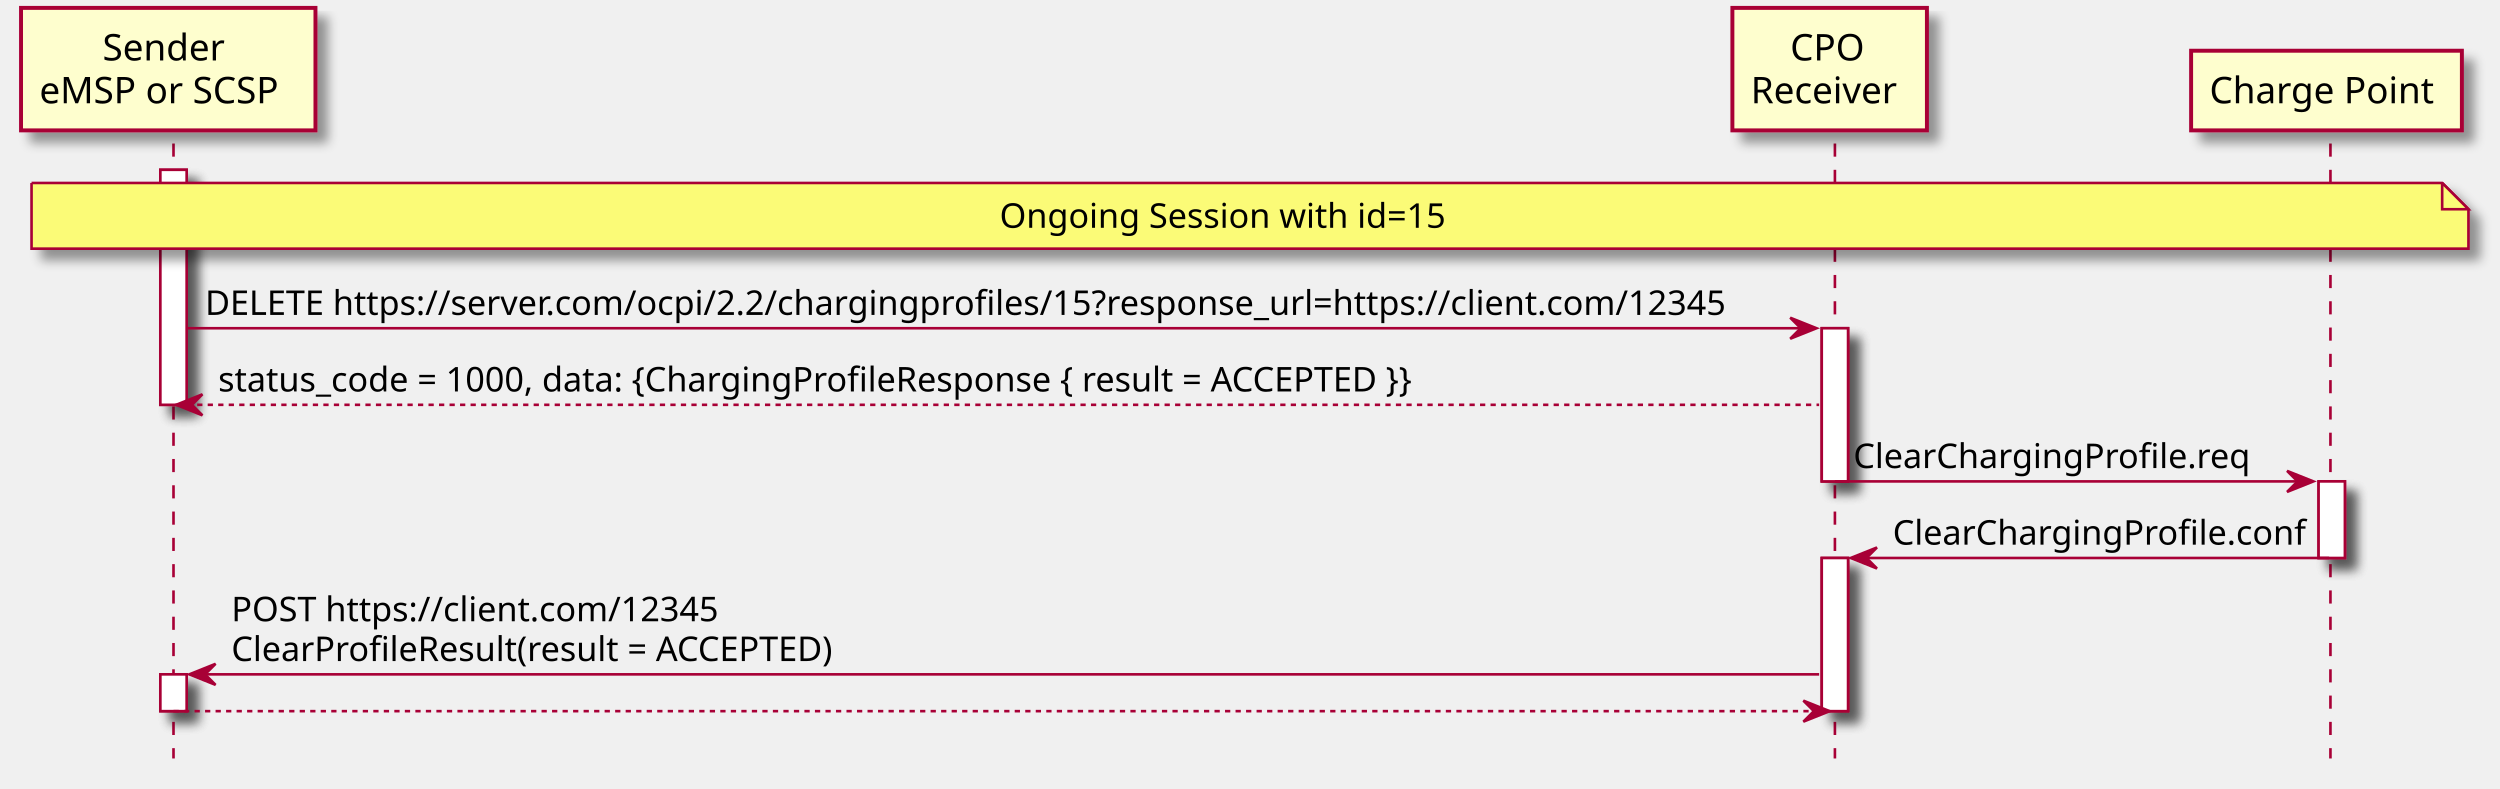
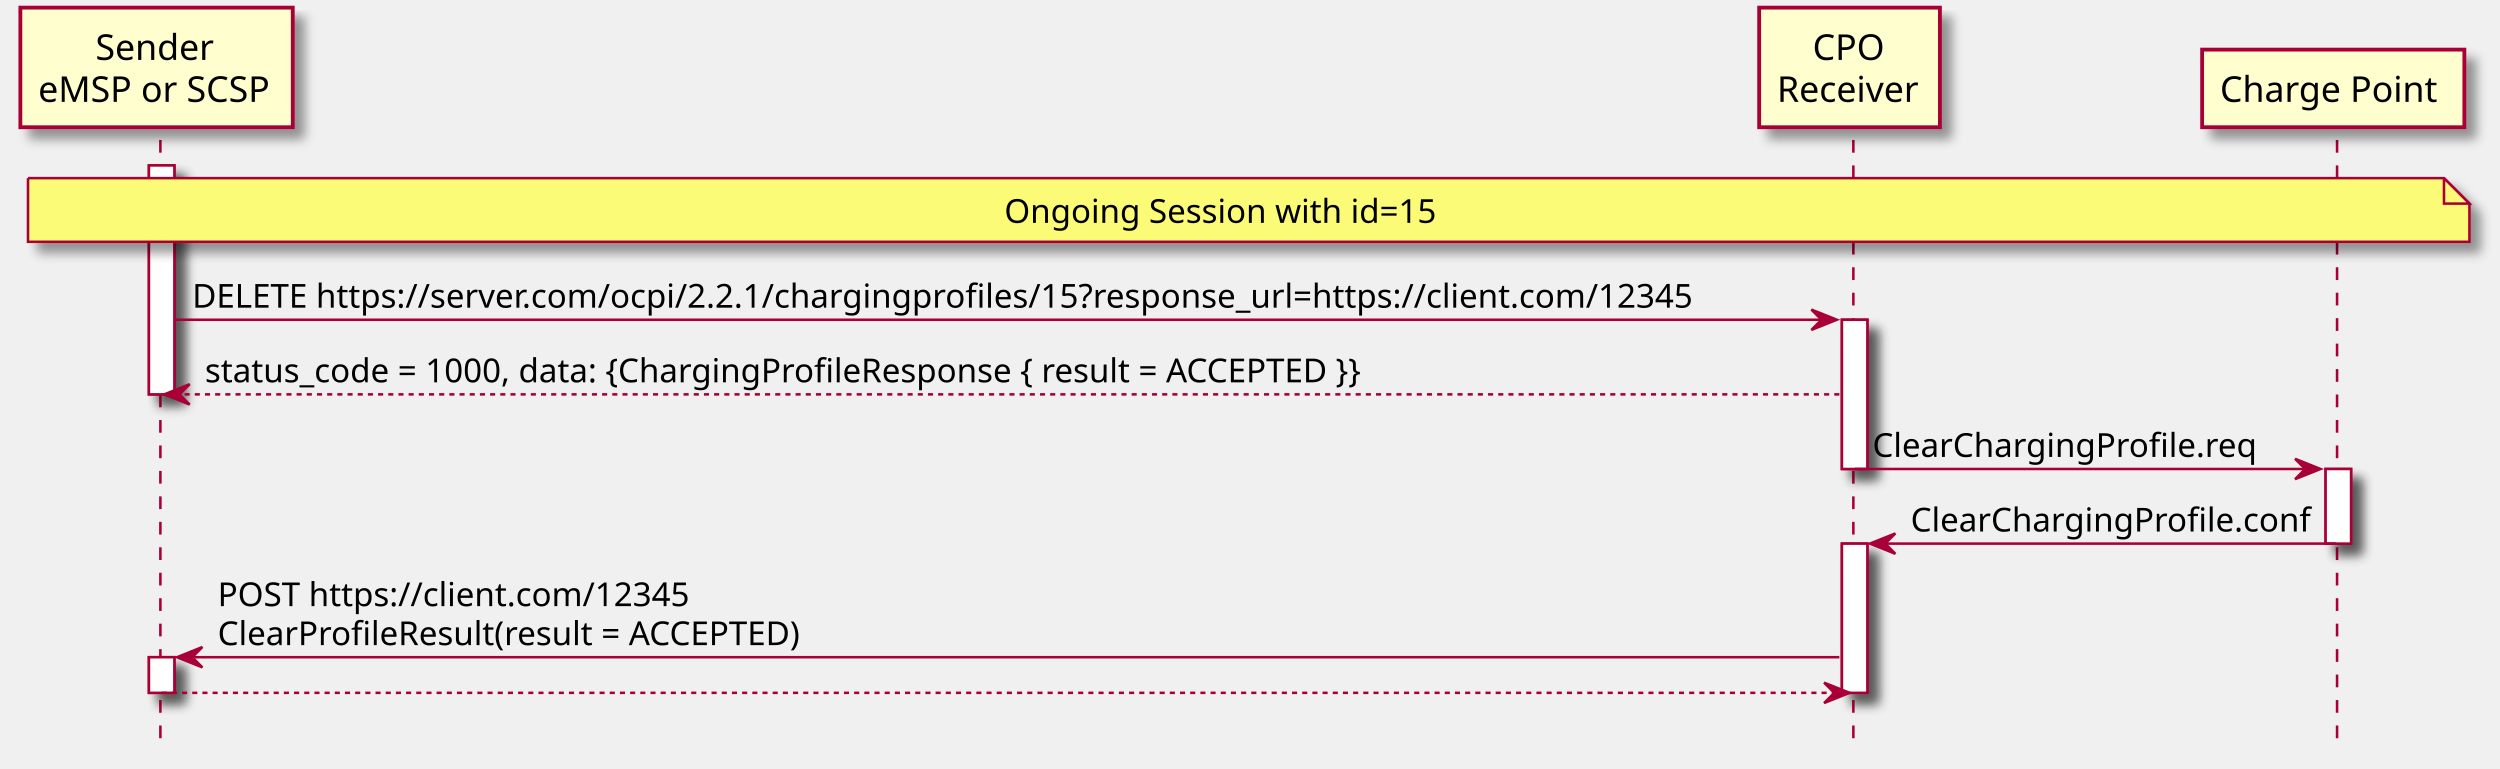
- <svg xmlns="http://www.w3.org/2000/svg" contentScriptType="application/ecmascript" contentStyleType="text/css" height="300px" preserveAspectRatio="none" style="width:951px;height:300px;" version="1.1" viewBox="0 0 951 300" width="951px" zoomAndPan="magnify">
+ <svg xmlns="http://www.w3.org/2000/svg" contentScriptType="application/ecmascript" contentStyleType="text/css" height="302px" preserveAspectRatio="none" style="width:982px;height:302px;" version="1.1" viewBox="0 0 982 302" width="982px" zoomAndPan="magnify">
  <defs>
-     <filter height="300%" id="f1cwb6stcph2y5" width="300%" x="-1" y="-1">
+     <filter height="300%" id="f1jvis8gh2h4s0" width="300%" x="-1" y="-1">
      <feGaussianBlur result="blurOut" stdDeviation="2.0" />
      <feColorMatrix in="blurOut" result="blurOut2" type="matrix" values="0 0 0 0 0 0 0 0 0 0 0 0 0 0 0 0 0 0 .4 0" />
      <feOffset dx="4.0" dy="4.0" in="blurOut2" result="blurOut3" />
      <feBlend in="SourceGraphic" in2="blurOut3" mode="normal" />
    </filter>
  </defs>
  <g>
-     <rect fill="#FFFFFF" filter="url(#f1cwb6stcph2y5)" height="89.398" style="stroke: #A80036; stroke-width: 1.0;" width="10" x="61" y="64.594" />
-     <rect fill="#FFFFFF" filter="url(#f1cwb6stcph2y5)" height="14" style="stroke: #A80036; stroke-width: 1.0;" width="10" x="61" y="256.523" />
-     <rect fill="#FFFFFF" filter="url(#f1cwb6stcph2y5)" height="58.266" style="stroke: #A80036; stroke-width: 1.0;" width="10" x="693" y="124.859" />
-     <rect fill="#FFFFFF" filter="url(#f1cwb6stcph2y5)" height="58.266" style="stroke: #A80036; stroke-width: 1.0;" width="10" x="693" y="212.258" />
-     <rect fill="#FFFFFF" filter="url(#f1cwb6stcph2y5)" height="29.133" style="stroke: #A80036; stroke-width: 1.0;" width="10" x="882" y="183.125" />
-     <line style="stroke: #A80036; stroke-width: 1.0; stroke-dasharray: 5.0,5.0;" x1="66" x2="66" y1="54.594" y2="288.523" />
-     <line style="stroke: #A80036; stroke-width: 1.0; stroke-dasharray: 5.0,5.0;" x1="698" x2="698" y1="54.594" y2="288.523" />
-     <line style="stroke: #A80036; stroke-width: 1.0; stroke-dasharray: 5.0,5.0;" x1="886.5" x2="886.5" y1="54.594" y2="288.523" />
-     <rect fill="#FEFECE" filter="url(#f1cwb6stcph2y5)" height="46.594" style="stroke: #A80036; stroke-width: 1.5;" width="112" x="8" y="3" />
-     <text fill="#000000" font-family="sans-serif" font-size="14" lengthAdjust="spacingAndGlyphs" textLength="50" x="39" y="22.995">Sender</text>
-     <text fill="#000000" font-family="sans-serif" font-size="14" lengthAdjust="spacingAndGlyphs" textLength="98" x="15" y="39.292">eMSP or SCSP</text>
-     <rect fill="#FEFECE" filter="url(#f1cwb6stcph2y5)" height="46.594" style="stroke: #A80036; stroke-width: 1.5;" width="74" x="659" y="3" />
-     <text fill="#000000" font-family="sans-serif" font-size="14" lengthAdjust="spacingAndGlyphs" textLength="30" x="681" y="22.995">CPO</text>
-     <text fill="#000000" font-family="sans-serif" font-size="14" lengthAdjust="spacingAndGlyphs" textLength="60" x="666" y="39.292">Receiver</text>
-     <rect fill="#FEFECE" filter="url(#f1cwb6stcph2y5)" height="30.297" style="stroke: #A80036; stroke-width: 1.5;" width="103" x="833.5" y="19.297" />
-     <text fill="#000000" font-family="sans-serif" font-size="14" lengthAdjust="spacingAndGlyphs" textLength="89" x="840.5" y="39.292">Charge Point</text>
-     <rect fill="#FFFFFF" filter="url(#f1cwb6stcph2y5)" height="89.398" style="stroke: #A80036; stroke-width: 1.0;" width="10" x="61" y="64.594" />
-     <rect fill="#FFFFFF" filter="url(#f1cwb6stcph2y5)" height="14" style="stroke: #A80036; stroke-width: 1.0;" width="10" x="61" y="256.523" />
-     <rect fill="#FFFFFF" filter="url(#f1cwb6stcph2y5)" height="58.266" style="stroke: #A80036; stroke-width: 1.0;" width="10" x="693" y="124.859" />
-     <rect fill="#FFFFFF" filter="url(#f1cwb6stcph2y5)" height="58.266" style="stroke: #A80036; stroke-width: 1.0;" width="10" x="693" y="212.258" />
-     <rect fill="#FFFFFF" filter="url(#f1cwb6stcph2y5)" height="29.133" style="stroke: #A80036; stroke-width: 1.0;" width="10" x="882" y="183.125" />
-     <path d="M12,69.594 L12,94.594 L939,94.594 L939,79.594 L929,69.594 L12,69.594 " fill="#FBFB77" filter="url(#f1cwb6stcph2y5)" style="stroke: #A80036; stroke-width: 1.0;" />
-     <path d="M929,69.594 L929,79.594 L939,79.594 L929,69.594 " fill="#FBFB77" style="stroke: #A80036; stroke-width: 1.0;" />
-     <text fill="#000000" font-family="sans-serif" font-size="13" lengthAdjust="spacingAndGlyphs" textLength="178" x="380.25" y="86.661">Ongoing Session with id=15</text>
-     <polygon fill="#A80036" points="681,120.859,691,124.859,681,128.859,685,124.859" style="stroke: #A80036; stroke-width: 1.0;" />
-     <line style="stroke: #A80036; stroke-width: 1.0;" x1="71" x2="687" y1="124.859" y2="124.859" />
-     <text fill="#000000" font-family="sans-serif" font-size="13" lengthAdjust="spacingAndGlyphs" textLength="603" x="78" y="119.793">DELETE https://server.com/ocpi/2.2/chargingprofiles/15?response_url=https://client.com/12345</text>
-     <polygon fill="#A80036" points="77,149.992,67,153.992,77,157.992,73,153.992" style="stroke: #A80036; stroke-width: 1.0;" />
-     <line style="stroke: #A80036; stroke-width: 1.0; stroke-dasharray: 2.0,2.0;" x1="71" x2="692" y1="153.992" y2="153.992" />
-     <text fill="#000000" font-family="sans-serif" font-size="13" lengthAdjust="spacingAndGlyphs" textLength="499" x="83" y="148.926">status_code = 1000, data: {ChargingProfileResponse { result = ACCEPTED }}</text>
-     <polygon fill="#A80036" points="870,179.125,880,183.125,870,187.125,874,183.125" style="stroke: #A80036; stroke-width: 1.0;" />
-     <line style="stroke: #A80036; stroke-width: 1.0;" x1="698" x2="876" y1="183.125" y2="183.125" />
-     <text fill="#000000" font-family="sans-serif" font-size="13" lengthAdjust="spacingAndGlyphs" textLength="154" x="705" y="178.059">ClearChargingProfile.req</text>
-     <polygon fill="#A80036" points="714,208.258,704,212.258,714,216.258,710,212.258" style="stroke: #A80036; stroke-width: 1.0;" />
-     <line style="stroke: #A80036; stroke-width: 1.0;" x1="708" x2="886" y1="212.258" y2="212.258" />
-     <text fill="#000000" font-family="sans-serif" font-size="13" lengthAdjust="spacingAndGlyphs" textLength="160" x="720" y="207.192">ClearChargingProfile.conf</text>
-     <polygon fill="#A80036" points="82,252.523,72,256.523,82,260.523,78,256.523" style="stroke: #A80036; stroke-width: 1.0;" />
-     <line style="stroke: #A80036; stroke-width: 1.0;" x1="76" x2="692" y1="256.523" y2="256.523" />
-     <text fill="#000000" font-family="sans-serif" font-size="13" lengthAdjust="spacingAndGlyphs" textLength="193" x="88" y="236.325">POST https://client.com/12345</text>
-     <text fill="#000000" font-family="sans-serif" font-size="13" lengthAdjust="spacingAndGlyphs" textLength="244" x="88" y="251.458">ClearProfileResult(result = ACCEPTED)</text>
-     <polygon fill="#A80036" points="686,266.523,696,270.523,686,274.523,690,270.523" style="stroke: #A80036; stroke-width: 1.0;" />
-     <line style="stroke: #A80036; stroke-width: 1.0; stroke-dasharray: 2.0,2.0;" x1="66" x2="692" y1="270.523" y2="270.523" />
+     <rect fill="#FFFFFF" filter="url(#f1jvis8gh2h4s0)" height="89.932" style="stroke: #A80036; stroke-width: 1.0;" width="10" x="58.5" y="64.977" />
+     <rect fill="#FFFFFF" filter="url(#f1jvis8gh2h4s0)" height="14" style="stroke: #A80036; stroke-width: 1.0;" width="10" x="58.5" y="258.15" />
+     <rect fill="#FFFFFF" filter="url(#f1jvis8gh2h4s0)" height="58.621" style="stroke: #A80036; stroke-width: 1.0;" width="10" x="723.5" y="125.598" />
+     <rect fill="#FFFFFF" filter="url(#f1jvis8gh2h4s0)" height="58.621" style="stroke: #A80036; stroke-width: 1.0;" width="10" x="723.5" y="213.529" />
+     <rect fill="#FFFFFF" filter="url(#f1jvis8gh2h4s0)" height="29.311" style="stroke: #A80036; stroke-width: 1.0;" width="10" x="913.5" y="184.219" />
+     <line style="stroke: #A80036; stroke-width: 1.0; stroke-dasharray: 5.0,5.0;" x1="63" x2="63" y1="54.977" y2="290.15" />
+     <line style="stroke: #A80036; stroke-width: 1.0; stroke-dasharray: 5.0,5.0;" x1="728" x2="728" y1="54.977" y2="290.15" />
+     <line style="stroke: #A80036; stroke-width: 1.0; stroke-dasharray: 5.0,5.0;" x1="918" x2="918" y1="54.977" y2="290.15" />
+     <rect fill="#FEFECE" filter="url(#f1jvis8gh2h4s0)" height="46.977" style="stroke: #A80036; stroke-width: 1.5;" width="107" x="8" y="3" />
+     <text fill="#000000" font-family="sans-serif" font-size="14" lengthAdjust="spacingAndGlyphs" textLength="48" x="37.5" y="23.535">Sender</text>
+     <text fill="#000000" font-family="sans-serif" font-size="14" lengthAdjust="spacingAndGlyphs" textLength="93" x="15" y="40.023">eMSP or SCSP</text>
+     <rect fill="#FEFECE" filter="url(#f1jvis8gh2h4s0)" height="46.977" style="stroke: #A80036; stroke-width: 1.5;" width="71" x="691" y="3" />
+     <text fill="#000000" font-family="sans-serif" font-size="14" lengthAdjust="spacingAndGlyphs" textLength="29" x="712" y="23.535">CPO</text>
+     <text fill="#000000" font-family="sans-serif" font-size="14" lengthAdjust="spacingAndGlyphs" textLength="57" x="698" y="40.023">Receiver</text>
+     <rect fill="#FEFECE" filter="url(#f1jvis8gh2h4s0)" height="30.488" style="stroke: #A80036; stroke-width: 1.5;" width="103" x="865" y="19.488" />
+     <text fill="#000000" font-family="sans-serif" font-size="14" lengthAdjust="spacingAndGlyphs" textLength="89" x="872" y="40.023">Charge Point</text>
+     <rect fill="#FFFFFF" filter="url(#f1jvis8gh2h4s0)" height="89.932" style="stroke: #A80036; stroke-width: 1.0;" width="10" x="58.5" y="64.977" />
+     <rect fill="#FFFFFF" filter="url(#f1jvis8gh2h4s0)" height="14" style="stroke: #A80036; stroke-width: 1.0;" width="10" x="58.5" y="258.15" />
+     <rect fill="#FFFFFF" filter="url(#f1jvis8gh2h4s0)" height="58.621" style="stroke: #A80036; stroke-width: 1.0;" width="10" x="723.5" y="125.598" />
+     <rect fill="#FFFFFF" filter="url(#f1jvis8gh2h4s0)" height="58.621" style="stroke: #A80036; stroke-width: 1.0;" width="10" x="723.5" y="213.529" />
+     <rect fill="#FFFFFF" filter="url(#f1jvis8gh2h4s0)" height="29.311" style="stroke: #A80036; stroke-width: 1.0;" width="10" x="913.5" y="184.219" />
+     <path d="M11,69.977 L11,94.977 L970,94.977 L970,79.977 L960,69.977 L11,69.977 " fill="#FBFB77" filter="url(#f1jvis8gh2h4s0)" style="stroke: #A80036; stroke-width: 1.0;" />
+     <path d="M960,69.977 L960,79.977 L970,79.977 L960,69.977 " fill="#FBFB77" style="stroke: #A80036; stroke-width: 1.0;" />
+     <text fill="#000000" font-family="sans-serif" font-size="13" lengthAdjust="spacingAndGlyphs" textLength="179" x="394.5" y="87.545">Ongoing Session with id=15</text>
+     <polygon fill="#A80036" points="711.5,121.598,721.5,125.598,711.5,129.598,715.5,125.598" style="stroke: #A80036; stroke-width: 1.0;" />
+     <line style="stroke: #A80036; stroke-width: 1.0;" x1="68.5" x2="717.5" y1="125.598" y2="125.598" />
+     <text fill="#000000" font-family="sans-serif" font-size="13" lengthAdjust="spacingAndGlyphs" textLength="636" x="75.5" y="120.856">DELETE https://server.com/ocpi/2.2.1/chargingprofiles/15?response_url=https://client.com/12345</text>
+     <polygon fill="#A80036" points="74.5,150.908,64.5,154.908,74.5,158.908,70.5,154.908" style="stroke: #A80036; stroke-width: 1.0;" />
+     <line style="stroke: #A80036; stroke-width: 1.0; stroke-dasharray: 2.0,2.0;" x1="68.5" x2="722.5" y1="154.908" y2="154.908" />
+     <text fill="#000000" font-family="sans-serif" font-size="13" lengthAdjust="spacingAndGlyphs" textLength="474" x="80.5" y="150.166">status_code = 1000, data: {ChargingProfileResponse { result = ACCEPTED }}</text>
+     <polygon fill="#A80036" points="901.5,180.219,911.5,184.219,901.5,188.219,905.5,184.219" style="stroke: #A80036; stroke-width: 1.0;" />
+     <line style="stroke: #A80036; stroke-width: 1.0;" x1="728.5" x2="907.5" y1="184.219" y2="184.219" />
+     <text fill="#000000" font-family="sans-serif" font-size="13" lengthAdjust="spacingAndGlyphs" textLength="153" x="735.5" y="179.477">ClearChargingProfile.req</text>
+     <polygon fill="#A80036" points="744.5,209.529,734.5,213.529,744.5,217.529,740.5,213.529" style="stroke: #A80036; stroke-width: 1.0;" />
+     <line style="stroke: #A80036; stroke-width: 1.0;" x1="738.5" x2="917.5" y1="213.529" y2="213.529" />
+     <text fill="#000000" font-family="sans-serif" font-size="13" lengthAdjust="spacingAndGlyphs" textLength="161" x="750.5" y="208.787">ClearChargingProfile.conf</text>
+     <polygon fill="#A80036" points="79.5,254.15,69.5,258.15,79.5,262.15,75.5,258.15" style="stroke: #A80036; stroke-width: 1.0;" />
+     <line style="stroke: #A80036; stroke-width: 1.0;" x1="73.5" x2="722.5" y1="258.15" y2="258.15" />
+     <text fill="#000000" font-family="sans-serif" font-size="13" lengthAdjust="spacingAndGlyphs" textLength="200" x="85.5" y="238.098">POST https://client.com/12345</text>
+     <text fill="#000000" font-family="sans-serif" font-size="13" lengthAdjust="spacingAndGlyphs" textLength="239" x="85.5" y="253.408">ClearProfileResult(result = ACCEPTED)</text>
+     <polygon fill="#A80036" points="716.5,268.15,726.5,272.15,716.5,276.15,720.5,272.15" style="stroke: #A80036; stroke-width: 1.0;" />
+     <line style="stroke: #A80036; stroke-width: 1.0; stroke-dasharray: 2.0,2.0;" x1="63.5" x2="722.5" y1="272.15" y2="272.15" />
  </g>
</svg>
